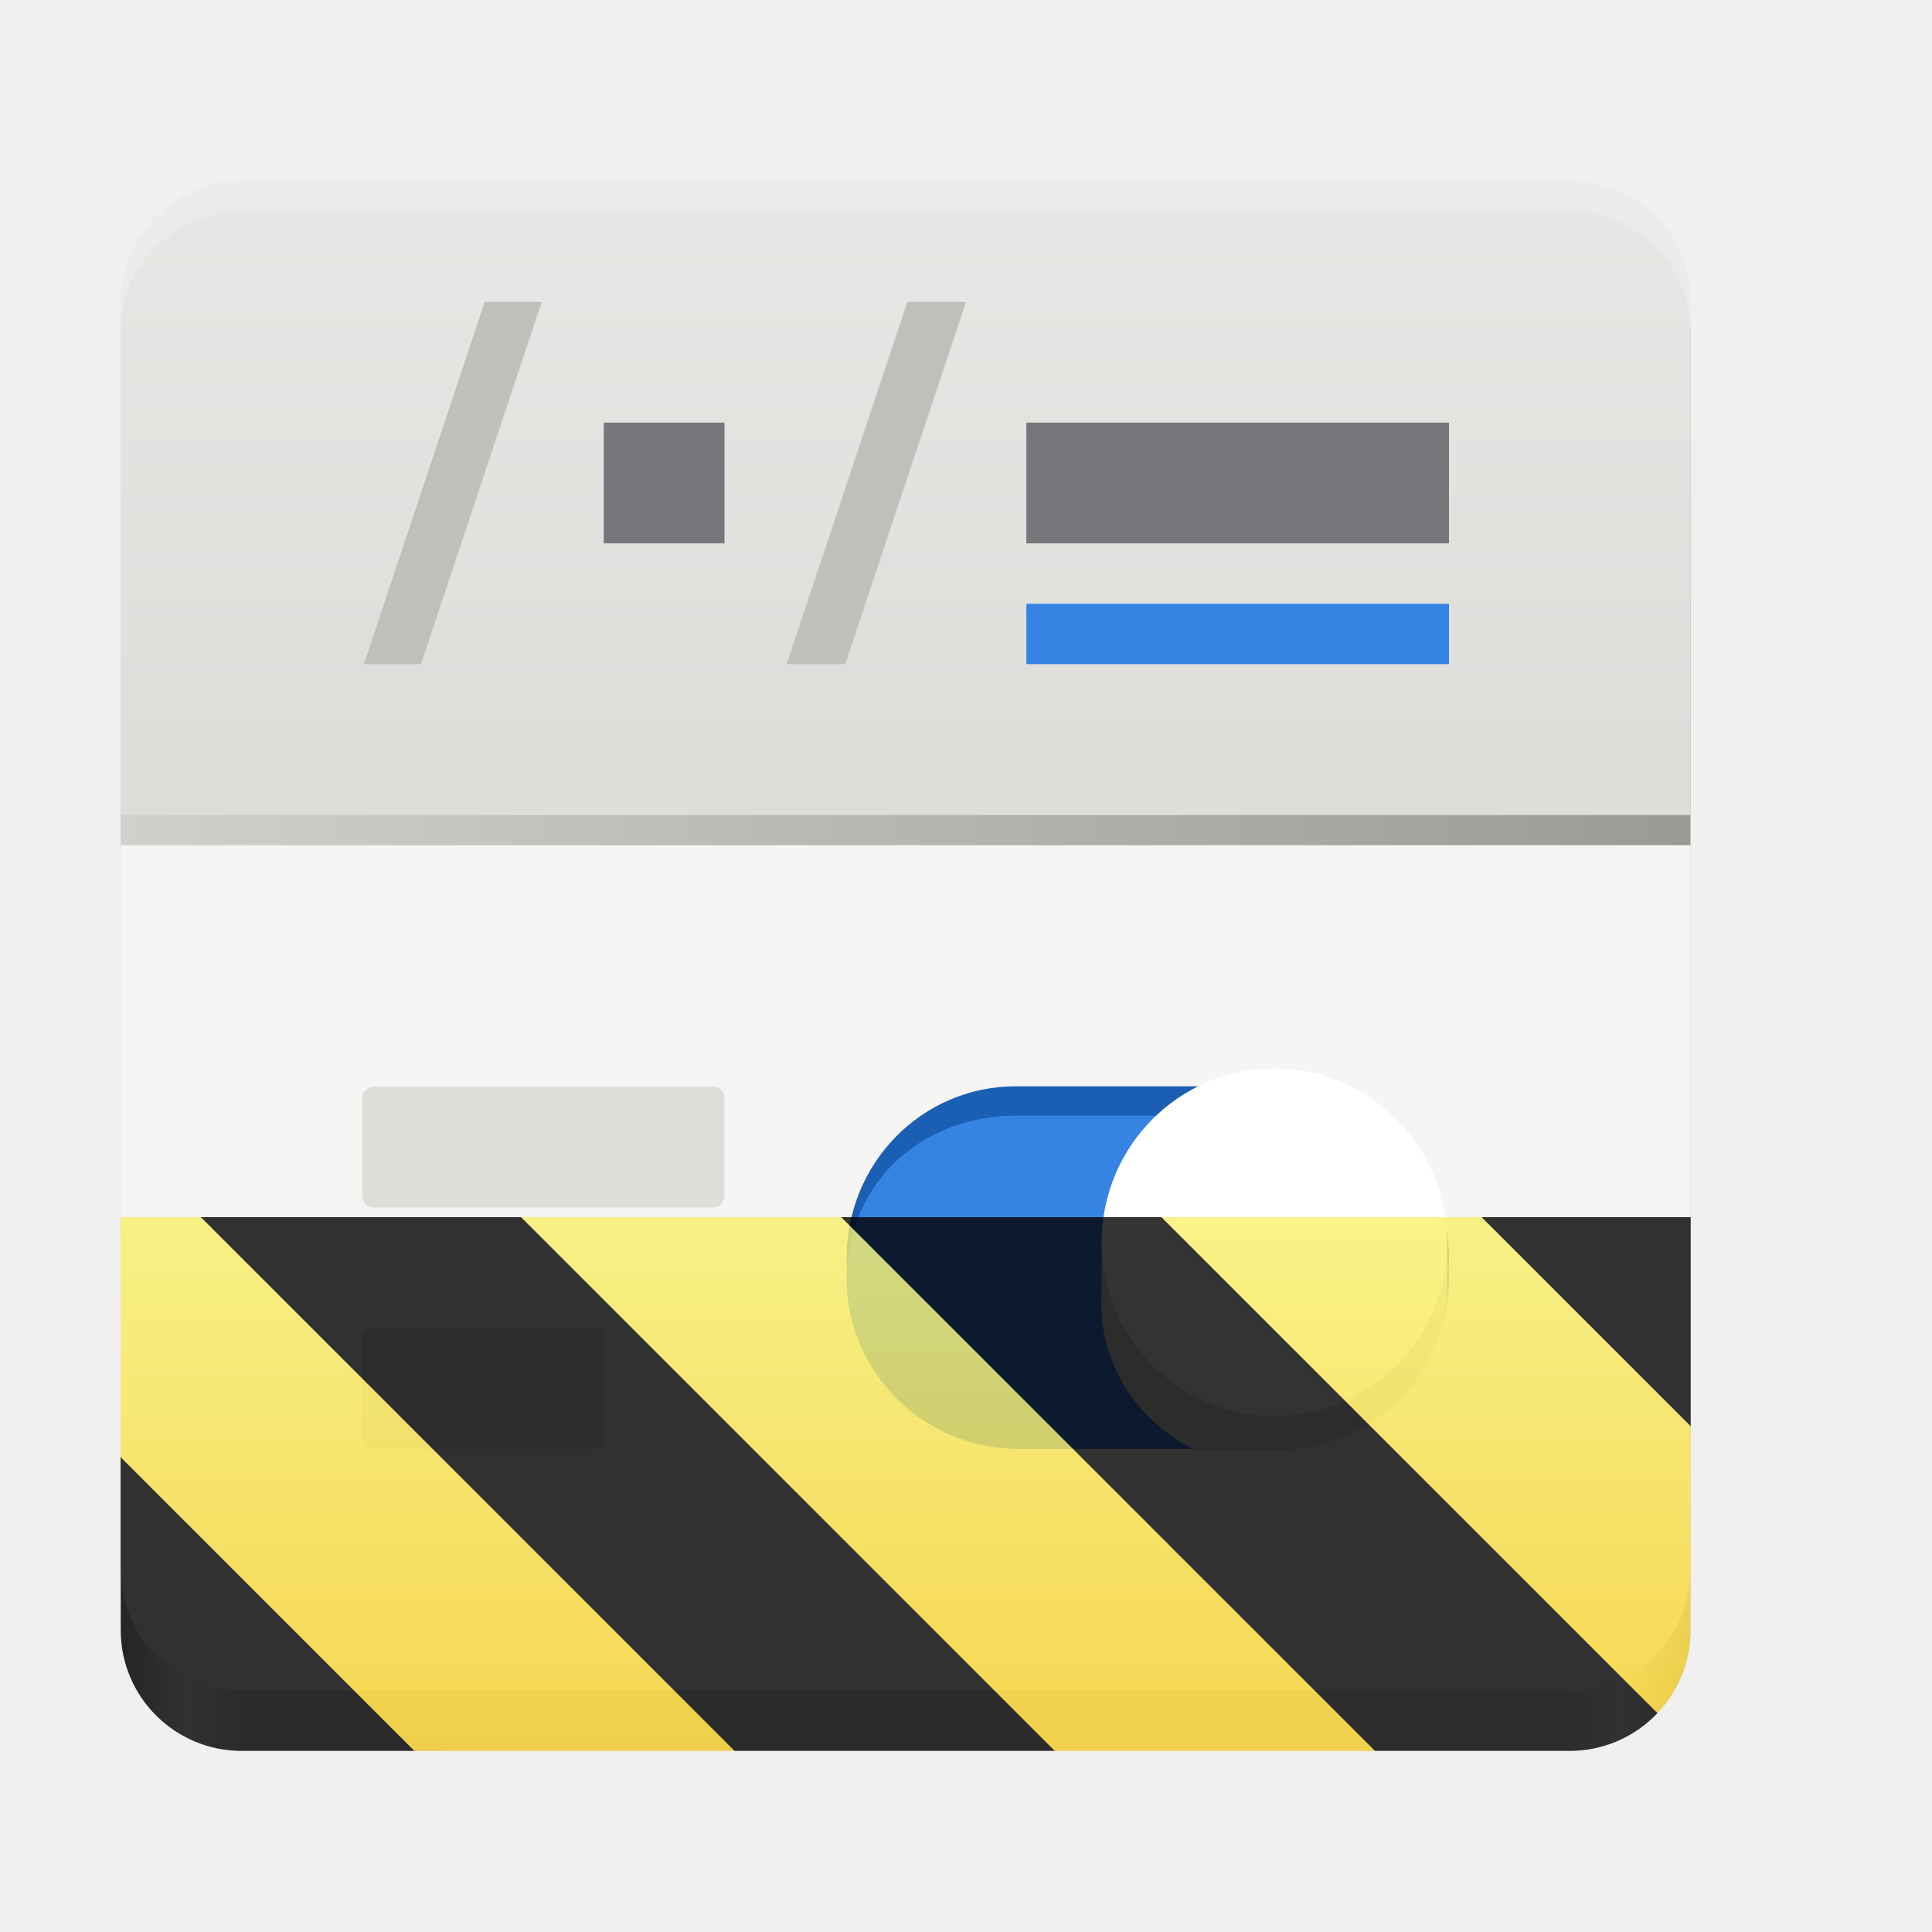
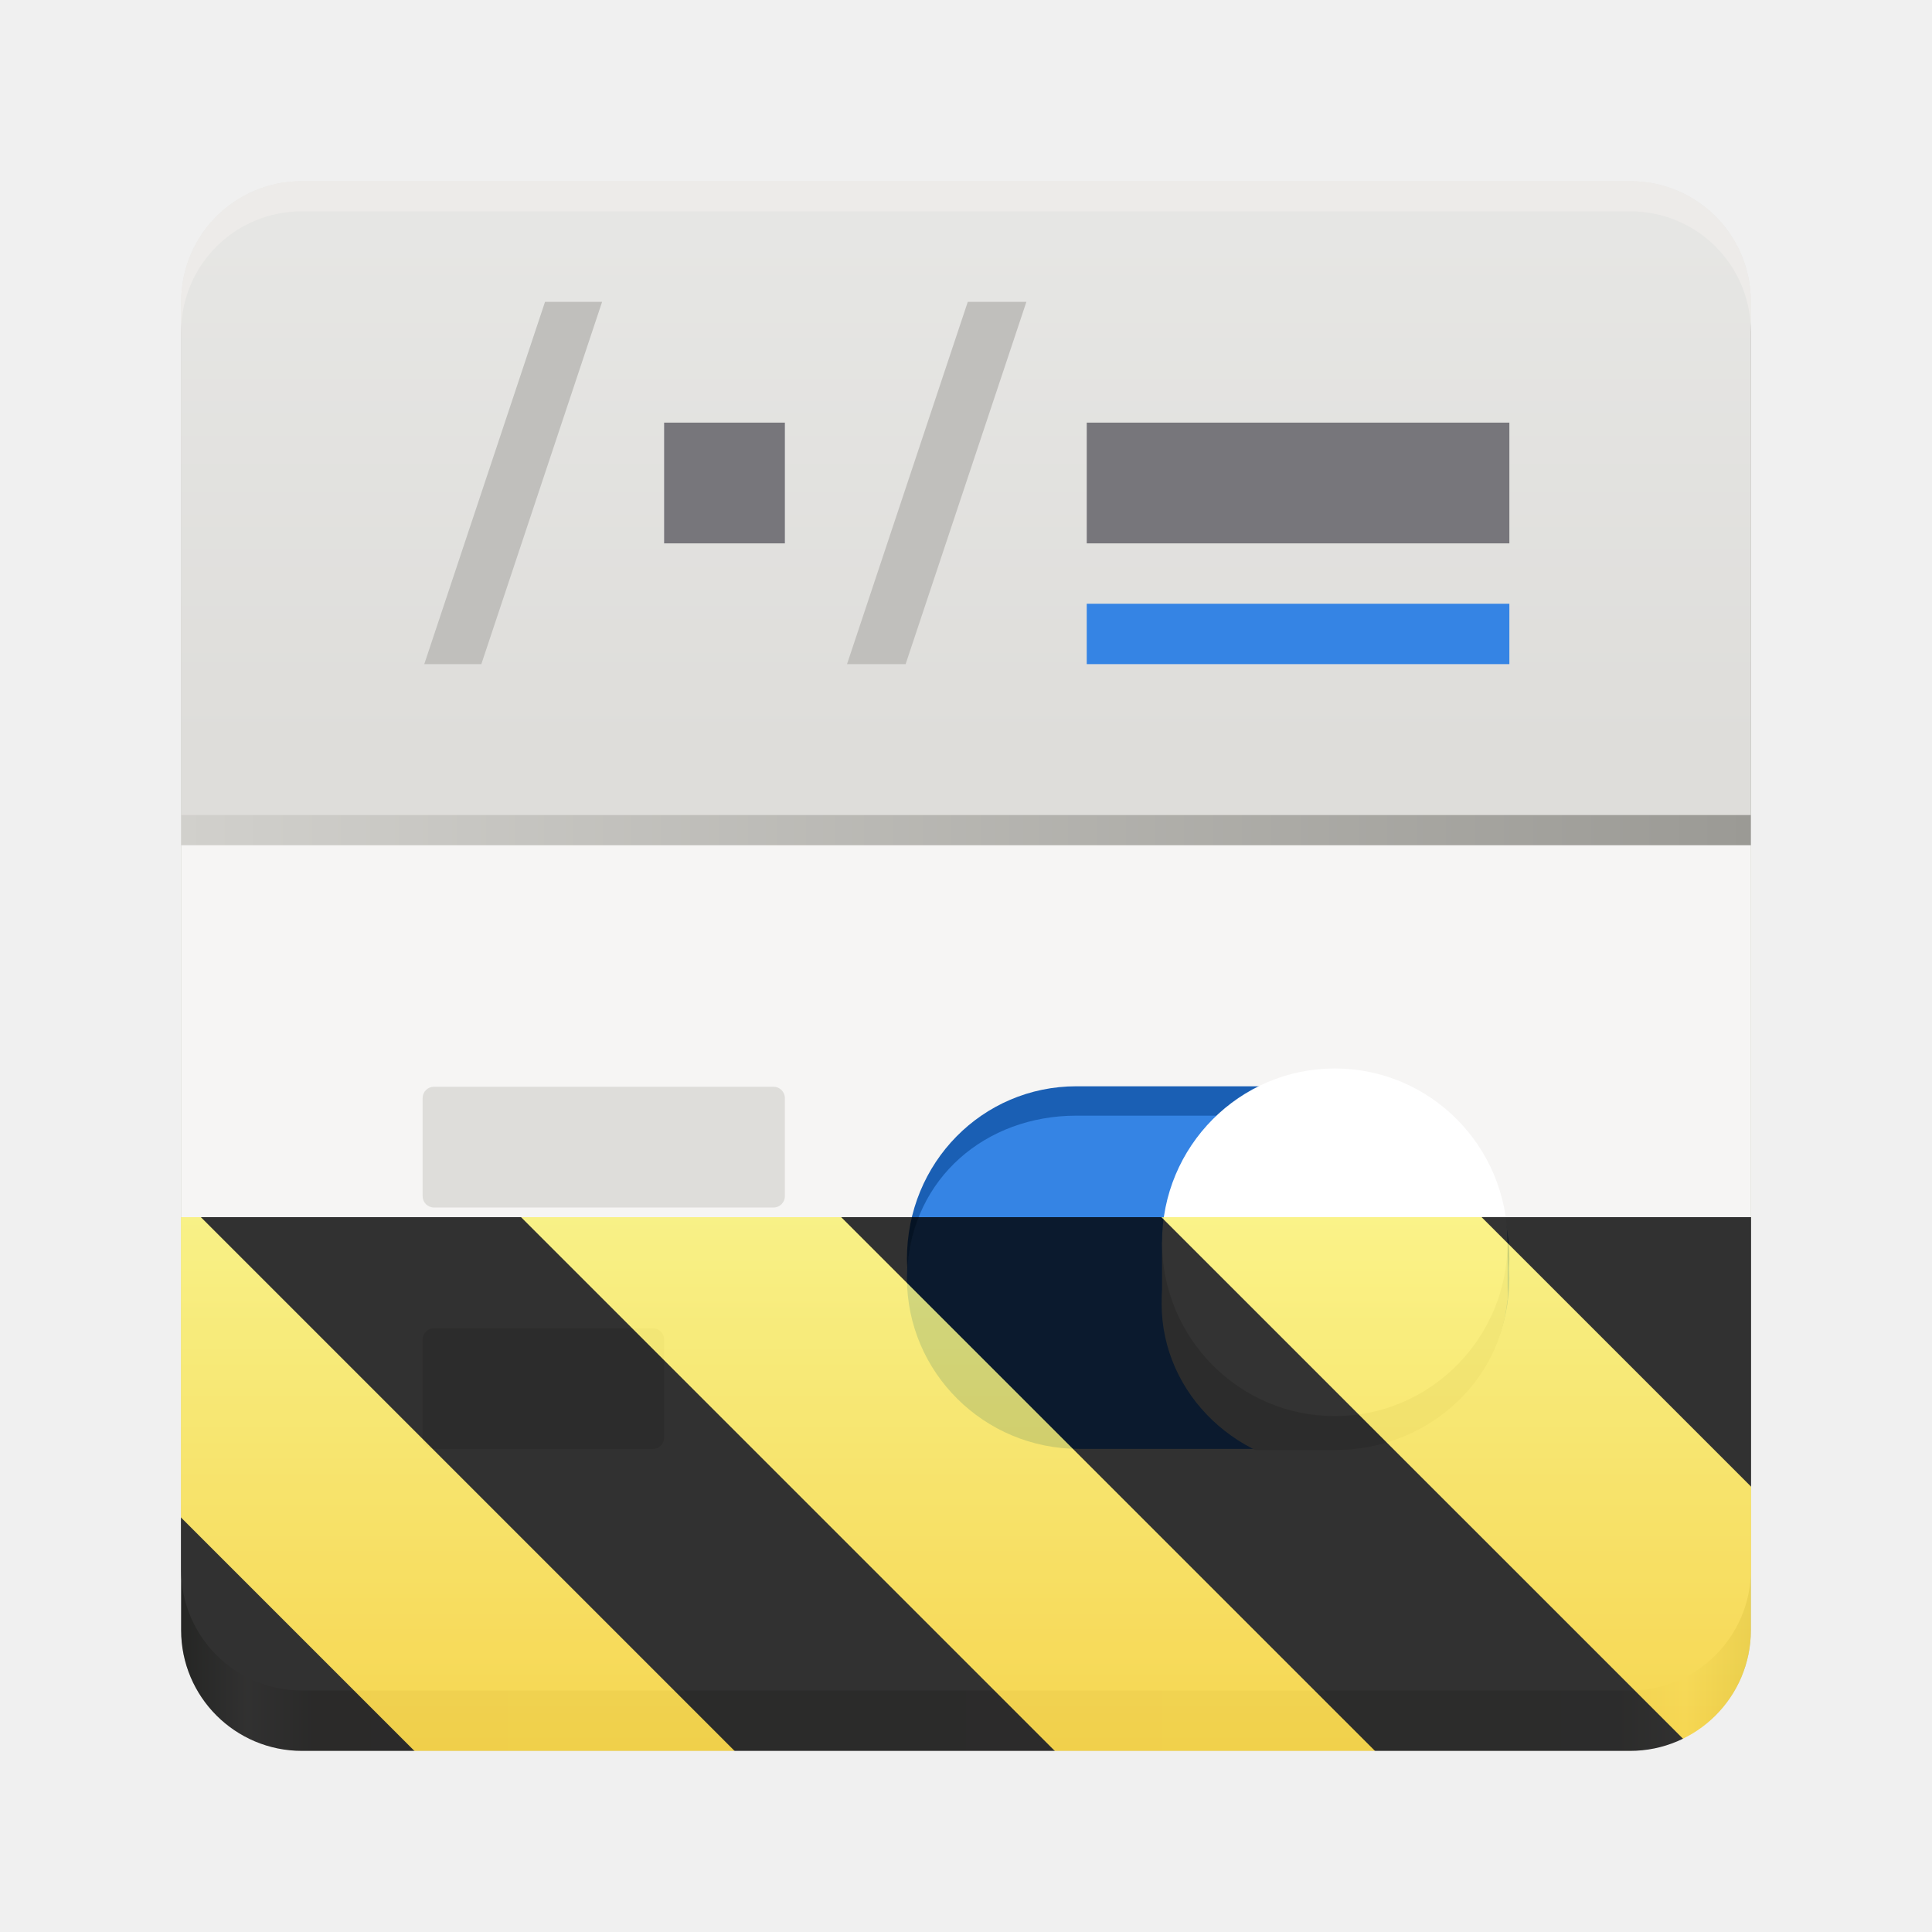
<svg xmlns="http://www.w3.org/2000/svg" height="128px" viewBox="0 0 128 128" width="128px">
-   <linearGradient id="a" gradientUnits="userSpaceOnUse" x1="8" x2="112" y1="64" y2="64">
+   <filter id="a" height="100%" width="100%" x="0%" y="0%">
+     <feColorMatrix color-interpolation-filters="sRGB" values="0 0 0 0 1 0 0 0 0 1 0 0 0 0 1 0 0 0 1 0" />
+   </filter>
+   <linearGradient id="b" gradientUnits="userSpaceOnUse" x1="12" x2="116" y1="64" y2="64">
    <stop offset="0" stop-color="#babdb6" />
    <stop offset="0.042" stop-color="#f6f5f4" />
    <stop offset="0.083" stop-color="#d5d3cf" />
    <stop offset="0.917" stop-color="#deddda" />
    <stop offset="0.958" stop-color="#f6f5f4" />
    <stop offset="1" stop-color="#babdb6" />
  </linearGradient>
-   <linearGradient id="b" gradientTransform="matrix(-1 0 0 1 120 -172)" gradientUnits="userSpaceOnUse" x1="8" x2="112" y1="207" y2="207">
+   <linearGradient id="c" gradientTransform="matrix(-1 0 0 1 124 -172)" gradientUnits="userSpaceOnUse" x1="8" x2="112" y1="207" y2="207">
    <stop offset="0" stop-color="#9b9a95" />
    <stop offset="1" stop-color="#d1d0cc" />
  </linearGradient>
-   <linearGradient id="c" gradientUnits="userSpaceOnUse" x1="67.335" x2="67.335" y1="49.516" y2="12">
+   <linearGradient id="d" gradientUnits="userSpaceOnUse" x1="71.335" x2="71.335" y1="49.516" y2="12">
    <stop offset="0" stop-color="#deddda" />
    <stop offset="1" stop-color="#e7e7e5" />
  </linearGradient>
-   <clipPath id="d">
-     <path d="m 72 75 h 24 v 22 h -24 z m 0 0" />
-   </clipPath>
  <clipPath id="e">
-     <path d="m 84.438 74.242 h -17.852 c -6.336 0 -11.477 4.887 -11.477 10.914 s 5.141 10.914 11.477 10.914 h 17.852 c 6.336 0 11.473 -4.887 11.473 -10.914 s -5.137 -10.914 -11.473 -10.914 z m 0 0" />
+     <path d="m 76 75 h 24 v 22 h -24 z m 0 0" />
  </clipPath>
  <clipPath id="f">
-     <path d="m 72 75 h 24 v 22 h -24 z m 0 0" />
+     <path d="m 88.438 74.242 h -17.852 c -6.336 0 -11.477 4.887 -11.477 10.914 s 5.141 10.914 11.477 10.914 h 17.852 c 6.336 0 11.473 -4.887 11.473 -10.914 s -5.137 -10.914 -11.473 -10.914 z m 0 0" />
  </clipPath>
  <clipPath id="g">
-     <path d="m 84.438 74.242 h -17.852 c -6.336 0 -11.477 4.887 -11.477 10.914 s 5.141 10.914 11.477 10.914 h 17.852 c 6.336 0 11.473 -4.887 11.473 -10.914 s -5.137 -10.914 -11.473 -10.914 z m 0 0" />
+     <path d="m 76 75 h 24 v 22 h -24 z m 0 0" />
  </clipPath>
  <clipPath id="h">
-     <rect height="128" width="128" />
+     <path d="m 88.438 74.242 h -17.852 c -6.336 0 -11.477 4.887 -11.477 10.914 s 5.141 10.914 11.477 10.914 h 17.852 c 6.336 0 11.473 -4.887 11.473 -10.914 s -5.137 -10.914 -11.473 -10.914 z m 0 0" />
  </clipPath>
  <clipPath id="i">
    <rect height="128" width="128" />
  </clipPath>
-   <filter id="j" height="100%" width="100%" x="0%" y="0%">
-     <feColorMatrix in="SourceGraphic" type="matrix" values="0 0 0 0 1 0 0 0 0 1 0 0 0 0 1 0 0 0 1 0" />
-   </filter>
+   <clipPath id="j">
+     <rect height="128" width="128" />
+   </clipPath>
  <mask id="k">
-     <g clip-path="url(#i)" filter="url(#j)">
-       <g clip-path="url(#h)">
-         <path d="m 16 32 h 88 c 4.418 0 8 3.582 8 8 v 68 c 0 4.418 -3.582 8 -8 8 h -88 c -4.418 0 -8 -3.582 -8 -8 v -68 c 0 -4.418 3.582 -8 8 -8 z m 0 0" fill="url(#a)" />
-         <path d="m 16 12 h 88 c 4.418 0 8 3.582 8 8 v 84 c 0 4.418 -3.582 8 -8 8 h -88 c -4.418 0 -8 -3.582 -8 -8 v -84 c 0 -4.418 3.582 -8 8 -8 z m 0 0" fill="#f6f5f4" />
-         <path d="m 104 14 c 4.434 0 8 3.566 8 8 v 34 h -104 v -34 c 0 -4.434 3.566 -8 8 -8 z m 0 0" fill="url(#b)" />
-         <path d="m 16 12 c -4.434 0 -8 3.566 -8 8 v 34 h 104 v -34 c 0 -4.434 -3.566 -8 -8 -8 z m 0 0" fill="url(#c)" />
-         <path d="m 84.598 73.348 h -17.109 c -6.297 0 -11.402 5.07 -11.402 11.324 s 5.105 11.32 11.402 11.32 h 17.109 c 6.297 0 11.402 -5.066 11.402 -11.32 s -5.105 -11.324 -11.402 -11.324 z m 0 0" fill="#3584e4" />
-         <path d="m 84.773 71.969 c 6.219 0 11.227 5.059 11.227 11.438 c 0 0.219 -0.02 0.504 -0.031 0.715 c -0.324 -6.078 -5.188 -10.207 -11.195 -10.207 h -17.461 c -6.008 0 -10.871 4.129 -11.195 10.207 c -0.012 -0.211 -0.031 -0.496 -0.031 -0.715 c 0 -6.379 5.008 -11.438 11.227 -11.438 z m 0 0" fill="#1a5fb4" />
-         <g clip-path="url(#f)">
+     <g filter="url(#a)">
+       <g clip-path="url(#j)" filter="url(#a)">
+         <g clip-path="url(#i)">
+           <path d="m 20 32 h 88 c 4.418 0 8 3.582 8 8 v 68 c 0 4.418 -3.582 8 -8 8 h -88 c -4.418 0 -8 -3.582 -8 -8 v -68 c 0 -4.418 3.582 -8 8 -8 z m 0 0" fill="url(#b)" />
+           <path d="m 20 12 h 88 c 4.418 0 8 3.582 8 8 v 84 c 0 4.418 -3.582 8 -8 8 h -88 c -4.418 0 -8 -3.582 -8 -8 v -84 c 0 -4.418 3.582 -8 8 -8 z m 0 0" fill="#f6f5f4" />
+           <path d="m 108 14 c 4.434 0 8 3.566 8 8 v 34 h -104 v -34 c 0 -4.434 3.566 -8 8 -8 z m 0 0" fill="url(#c)" />
+           <path d="m 20 12 c -4.434 0 -8 3.566 -8 8 v 34 h 104 v -34 c 0 -4.434 -3.566 -8 -8 -8 z m 0 0" fill="url(#d)" />
+           <path d="m 88.598 73.348 h -17.109 c -6.297 0 -11.402 5.07 -11.402 11.324 s 5.105 11.32 11.402 11.32 h 17.109 c 6.297 0 11.402 -5.066 11.402 -11.32 s -5.105 -11.324 -11.402 -11.324 z m 0 0" fill="#3584e4" />
+           <path d="m 88.773 71.969 c 6.219 0 11.227 5.059 11.227 11.438 c 0 0.219 -0.02 0.504 -0.031 0.715 c -0.324 -6.078 -5.188 -10.207 -11.195 -10.207 h -17.461 c -6.008 0 -10.871 4.129 -11.195 10.207 c -0.012 -0.211 -0.031 -0.496 -0.031 -0.715 c 0 -6.379 5.008 -11.438 11.227 -11.438 z m 0 0" fill="#1a5fb4" />
          <g clip-path="url(#g)">
-             <path d="m 72.961 86.371 c 0 6.027 5.137 10.914 11.477 10.914 c 6.336 0 11.473 -4.887 11.473 -10.914 c 0 -6.031 -5.137 -10.914 -11.473 -10.914 c -6.34 0 -11.477 4.883 -11.477 10.914 z m 0 0" fill="#deddda" />
+             <g clip-path="url(#h)">
+               <path d="m 76.961 86.371 c 0 6.027 5.137 10.914 11.477 10.914 c 6.336 0 11.473 -4.887 11.473 -10.914 c 0 -6.031 -5.137 -10.914 -11.473 -10.914 c -6.34 0 -11.477 4.883 -11.477 10.914 z m 0 0" fill="#deddda" />
+             </g>
          </g>
+           <path d="m 99.879 82.305 h -22.891 v 3.84 h 22.891 z m 0 0" fill="#deddda" />
+           <path d="m 76.988 82.305 c 0 6.359 5.125 11.516 11.445 11.516 c 6.324 0 11.445 -5.156 11.445 -11.516 c 0 -6.359 -5.121 -11.516 -11.445 -11.516 c -6.32 0 -11.445 5.156 -11.445 11.516 z m 0 0" fill="#ffffff" />
+           <path d="m 28.75 72 h 22.5 c 0.414 0 0.75 0.336 0.75 0.75 v 6.5 c 0 0.414 -0.336 0.75 -0.75 0.75 h -22.5 c -0.414 0 -0.75 -0.336 -0.75 -0.75 v -6.5 c 0 -0.414 0.336 -0.75 0.75 -0.75 z m 0 0" fill="#deddda" fill-opacity="0.996" />
+           <path d="m 44 28 h 8 v 8 h -8 z m 0 0" fill="#77767b" fill-opacity="0.996" />
+           <path d="m 28.75 88 h 14.5 c 0.414 0 0.75 0.336 0.75 0.75 v 6.5 c 0 0.414 -0.336 0.75 -0.75 0.75 h -14.5 c -0.414 0 -0.75 -0.336 -0.75 -0.75 v -6.5 c 0 -0.414 0.336 -0.75 0.75 -0.75 z m 0 0" fill="#deddda" fill-opacity="0.996" />
+           <path d="m 72 28 h 28 v 8 h -28 z m 0 0" fill="#77767b" fill-opacity="0.996" />
+           <path d="m 64.117 20 h 3.883 l -8 24 h -3.883 z m 0 0" fill="#c0bfbc" />
+           <path d="m 72 40 h 28 v 4 h -28 z m 0 0" fill="#3584e4" />
+           <path d="m 20 12 c -4.434 0 -8 3.566 -8 8 v 2 c 0 -4.434 3.566 -8 8 -8 h 88 c 4.434 0 8 3.566 8 8 v -2 c 0 -4.434 -3.566 -8 -8 -8 z m 0 0" fill="#edebe9" />
+           <path d="m 36.109 20 h 3.781 l -8 24 h -3.781 z m 0 0" fill="#c0bfbc" />
        </g>
-         <path d="m 95.879 82.305 h -22.891 v 3.84 h 22.891 z m 0 0" fill="#deddda" />
-         <path d="m 72.988 82.305 c 0 6.359 5.125 11.516 11.445 11.516 c 6.324 0 11.445 -5.156 11.445 -11.516 c 0 -6.359 -5.121 -11.516 -11.445 -11.516 c -6.32 0 -11.445 5.156 -11.445 11.516 z m 0 0" fill="#ffffff" />
-         <path d="m 24.75 72 h 22.5 c 0.414 0 0.75 0.336 0.75 0.75 v 6.5 c 0 0.414 -0.336 0.75 -0.75 0.75 h -22.5 c -0.414 0 -0.75 -0.336 -0.75 -0.75 v -6.5 c 0 -0.414 0.336 -0.75 0.75 -0.75 z m 0 0" fill="#deddda" fill-opacity="0.996" />
-         <path d="m 40 28 h 8 v 8 h -8 z m 0 0" fill="#77767b" fill-opacity="0.996" />
-         <path d="m 24.75 88 h 14.5 c 0.414 0 0.75 0.336 0.75 0.75 v 6.5 c 0 0.414 -0.336 0.75 -0.75 0.75 h -14.5 c -0.414 0 -0.75 -0.336 -0.75 -0.75 v -6.5 c 0 -0.414 0.336 -0.75 0.75 -0.75 z m 0 0" fill="#deddda" fill-opacity="0.996" />
-         <path d="m 68 28 h 28 v 8 h -28 z m 0 0" fill="#77767b" fill-opacity="0.996" />
-         <path d="m 60.117 20 h 3.883 l -8 24 h -3.883 z m 0 0" fill="#c0bfbc" />
-         <path d="m 68 40 h 28 v 4 h -28 z m 0 0" fill="#3584e4" />
-         <path d="m 16 12 c -4.434 0 -8 3.566 -8 8 v 2 c 0 -4.434 3.566 -8 8 -8 h 88 c 4.434 0 8 3.566 8 8 v -2 c 0 -4.434 -3.566 -8 -8 -8 z m 0 0" fill="#edebe9" />
-         <path d="m 32.109 20 h 3.781 l -8 24 h -3.781 z m 0 0" fill="#c0bfbc" />
      </g>
    </g>
  </mask>
  <mask id="l">
-     <g filter="url(#j)">
-       <rect fill-opacity="0.8" height="128" width="128" />
+     <g filter="url(#a)">
+       <rect fill-opacity="0.8" height="184.32" width="184.32" x="-28.16" y="-28.16" />
    </g>
  </mask>
  <linearGradient id="m" gradientTransform="matrix(0 0.37 -0.98462 0 295.385 -30.36)" gradientUnits="userSpaceOnUse" x1="300" x2="428" y1="235" y2="235">
    <stop offset="0" stop-color="#f9f06b" />
    <stop offset="1" stop-color="#f5c211" />
  </linearGradient>
  <clipPath id="n">
    <rect height="128" width="128" />
  </clipPath>
  <clipPath id="o">
    <rect height="128" width="128" />
  </clipPath>
-   <path d="m 16 32 h 88 c 4.418 0 8 3.582 8 8 v 68 c 0 4.418 -3.582 8 -8 8 h -88 c -4.418 0 -8 -3.582 -8 -8 v -68 c 0 -4.418 3.582 -8 8 -8 z m 0 0" fill="url(#a)" />
-   <path d="m 16 12 h 88 c 4.418 0 8 3.582 8 8 v 84 c 0 4.418 -3.582 8 -8 8 h -88 c -4.418 0 -8 -3.582 -8 -8 v -84 c 0 -4.418 3.582 -8 8 -8 z m 0 0" fill="#f6f5f4" />
-   <path d="m 104 14 c 4.434 0 8 3.566 8 8 v 34 h -104 v -34 c 0 -4.434 3.566 -8 8 -8 z m 0 0" fill="url(#b)" />
-   <path d="m 16 12 c -4.434 0 -8 3.566 -8 8 v 34 h 104 v -34 c 0 -4.434 -3.566 -8 -8 -8 z m 0 0" fill="url(#c)" />
-   <path d="m 84.598 73.348 h -17.109 c -6.297 0 -11.402 5.07 -11.402 11.324 s 5.105 11.32 11.402 11.32 h 17.109 c 6.297 0 11.402 -5.066 11.402 -11.32 s -5.105 -11.324 -11.402 -11.324 z m 0 0" fill="#3584e4" />
-   <path d="m 84.773 71.969 c 6.219 0 11.227 5.059 11.227 11.438 c 0 0.219 -0.02 0.504 -0.031 0.715 c -0.324 -6.078 -5.188 -10.207 -11.195 -10.207 h -17.461 c -6.008 0 -10.871 4.129 -11.195 10.207 c -0.012 -0.211 -0.031 -0.496 -0.031 -0.715 c 0 -6.379 5.008 -11.438 11.227 -11.438 z m 0 0" fill="#1a5fb4" />
-   <g clip-path="url(#d)">
-     <g clip-path="url(#e)">
-       <path d="m 72.961 86.371 c 0 6.027 5.137 10.914 11.477 10.914 c 6.336 0 11.473 -4.887 11.473 -10.914 c 0 -6.031 -5.137 -10.914 -11.473 -10.914 c -6.34 0 -11.477 4.883 -11.477 10.914 z m 0 0" fill="#deddda" />
+   <path d="m 20 32 h 88 c 4.418 0 8 3.582 8 8 v 68 c 0 4.418 -3.582 8 -8 8 h -88 c -4.418 0 -8 -3.582 -8 -8 v -68 c 0 -4.418 3.582 -8 8 -8 z m 0 0" fill="url(#b)" />
+   <path d="m 20 12 h 88 c 4.418 0 8 3.582 8 8 v 84 c 0 4.418 -3.582 8 -8 8 h -88 c -4.418 0 -8 -3.582 -8 -8 v -84 c 0 -4.418 3.582 -8 8 -8 z m 0 0" fill="#f6f5f4" />
+   <path d="m 108 14 c 4.434 0 8 3.566 8 8 v 34 h -104 v -34 c 0 -4.434 3.566 -8 8 -8 z m 0 0" fill="url(#c)" />
+   <path d="m 20 12 c -4.434 0 -8 3.566 -8 8 v 34 h 104 v -34 c 0 -4.434 -3.566 -8 -8 -8 z m 0 0" fill="url(#d)" />
+   <path d="m 88.598 73.348 h -17.109 c -6.297 0 -11.402 5.07 -11.402 11.324 s 5.105 11.32 11.402 11.32 h 17.109 c 6.297 0 11.402 -5.066 11.402 -11.32 s -5.105 -11.324 -11.402 -11.324 z m 0 0" fill="#3584e4" />
+   <path d="m 88.773 71.969 c 6.219 0 11.227 5.059 11.227 11.438 c 0 0.219 -0.02 0.504 -0.031 0.715 c -0.324 -6.078 -5.188 -10.207 -11.195 -10.207 h -17.461 c -6.008 0 -10.871 4.129 -11.195 10.207 c -0.012 -0.211 -0.031 -0.496 -0.031 -0.715 c 0 -6.379 5.008 -11.438 11.227 -11.438 z m 0 0" fill="#1a5fb4" />
+   <g clip-path="url(#e)">
+     <g clip-path="url(#f)">
+       <path d="m 76.961 86.371 c 0 6.027 5.137 10.914 11.477 10.914 c 6.336 0 11.473 -4.887 11.473 -10.914 c 0 -6.031 -5.137 -10.914 -11.473 -10.914 c -6.34 0 -11.477 4.883 -11.477 10.914 z m 0 0" fill="#deddda" />
    </g>
  </g>
-   <path d="m 95.879 82.305 h -22.891 v 3.84 h 22.891 z m 0 0" fill="#deddda" />
-   <path d="m 72.988 82.305 c 0 6.359 5.125 11.516 11.445 11.516 c 6.324 0 11.445 -5.156 11.445 -11.516 c 0 -6.359 -5.121 -11.516 -11.445 -11.516 c -6.32 0 -11.445 5.156 -11.445 11.516 z m 0 0" fill="#ffffff" />
+   <path d="m 99.879 82.305 h -22.891 v 3.84 h 22.891 z m 0 0" fill="#deddda" />
+   <path d="m 76.988 82.305 c 0 6.359 5.125 11.516 11.445 11.516 c 6.324 0 11.445 -5.156 11.445 -11.516 c 0 -6.359 -5.121 -11.516 -11.445 -11.516 c -6.32 0 -11.445 5.156 -11.445 11.516 z m 0 0" fill="#ffffff" />
  <g fill-opacity="0.996">
-     <path d="m 24.75 72 h 22.5 c 0.414 0 0.75 0.336 0.75 0.75 v 6.5 c 0 0.414 -0.336 0.75 -0.75 0.75 h -22.5 c -0.414 0 -0.75 -0.336 -0.75 -0.75 v -6.5 c 0 -0.414 0.336 -0.75 0.75 -0.75 z m 0 0" fill="#deddda" />
-     <path d="m 40 28 h 8 v 8 h -8 z m 0 0" fill="#77767b" />
-     <path d="m 24.75 88 h 14.5 c 0.414 0 0.75 0.336 0.75 0.75 v 6.5 c 0 0.414 -0.336 0.75 -0.75 0.75 h -14.5 c -0.414 0 -0.75 -0.336 -0.75 -0.75 v -6.5 c 0 -0.414 0.336 -0.75 0.75 -0.75 z m 0 0" fill="#deddda" />
-     <path d="m 68 28 h 28 v 8 h -28 z m 0 0" fill="#77767b" />
+     <path d="m 28.75 72 h 22.5 c 0.414 0 0.75 0.336 0.75 0.75 v 6.5 c 0 0.414 -0.336 0.75 -0.75 0.75 h -22.5 c -0.414 0 -0.75 -0.336 -0.75 -0.75 v -6.5 c 0 -0.414 0.336 -0.75 0.75 -0.75 z m 0 0" fill="#deddda" />
+     <path d="m 44 28 h 8 v 8 h -8 z m 0 0" fill="#77767b" />
+     <path d="m 28.75 88 h 14.5 c 0.414 0 0.75 0.336 0.75 0.75 v 6.5 c 0 0.414 -0.336 0.75 -0.75 0.75 h -14.5 c -0.414 0 -0.75 -0.336 -0.75 -0.75 v -6.5 c 0 -0.414 0.336 -0.75 0.75 -0.75 z m 0 0" fill="#deddda" />
+     <path d="m 72 28 h 28 v 8 h -28 z m 0 0" fill="#77767b" />
  </g>
-   <path d="m 60.117 20 h 3.883 l -8 24 h -3.883 z m 0 0" fill="#c0bfbc" />
-   <path d="m 68 40 h 28 v 4 h -28 z m 0 0" fill="#3584e4" />
-   <path d="m 16 12 c -4.434 0 -8 3.566 -8 8 v 2 c 0 -4.434 3.566 -8 8 -8 h 88 c 4.434 0 8 3.566 8 8 v -2 c 0 -4.434 -3.566 -8 -8 -8 z m 0 0" fill="#edebe9" />
-   <path d="m 32.109 20 h 3.781 l -8 24 h -3.781 z m 0 0" fill="#c0bfbc" />
-   <g clip-path="url(#o)" mask="url(#k)">
-     <g clip-path="url(#n)" mask="url(#l)">
-       <path d="m 128 80.641 v 47.359 h -128 v -47.359 z m 0 0" fill="url(#m)" />
-       <path d="m 13.309 80.641 l 47.355 47.359 h 21.215 l -47.359 -47.359 z m 42.422 0 l 47.363 47.359 h 21.215 l -47.363 -47.359 z m 42.43 0 l 29.84 29.84 v -21.211 l -8.629 -8.629 z m -98.16 7.906 v 21.215 l 18.238 18.238 h 21.215 z m 0 0" />
+   <path d="m 64.117 20 h 3.883 l -8 24 h -3.883 z m 0 0" fill="#c0bfbc" />
+   <path d="m 72 40 h 28 v 4 h -28 z m 0 0" fill="#3584e4" />
+   <path d="m 20 12 c -4.434 0 -8 3.566 -8 8 v 2 c 0 -4.434 3.566 -8 8 -8 h 88 c 4.434 0 8 3.566 8 8 v -2 c 0 -4.434 -3.566 -8 -8 -8 z m 0 0" fill="#edebe9" />
+   <path d="m 36.109 20 h 3.781 l -8 24 h -3.781 z m 0 0" fill="#c0bfbc" />
+   <g mask="url(#k)">
+     <g clip-path="url(#o)">
+       <g mask="url(#l)">
+         <g clip-path="url(#n)">
+           <path d="m 128 80.641 v 47.359 h -128 v -47.359 z m 0 0" fill="url(#m)" />
+           <path d="m 13.309 80.641 l 47.355 47.359 h 21.215 l -47.359 -47.359 z m 42.422 0 l 47.363 47.359 h 21.215 l -47.363 -47.359 z m 42.43 0 l 29.84 29.84 v -21.211 l -8.629 -8.629 z m -98.16 7.906 v 21.215 l 18.238 18.238 h 21.215 z m 0 0" />
+         </g>
+       </g>
    </g>
  </g>
</svg>
